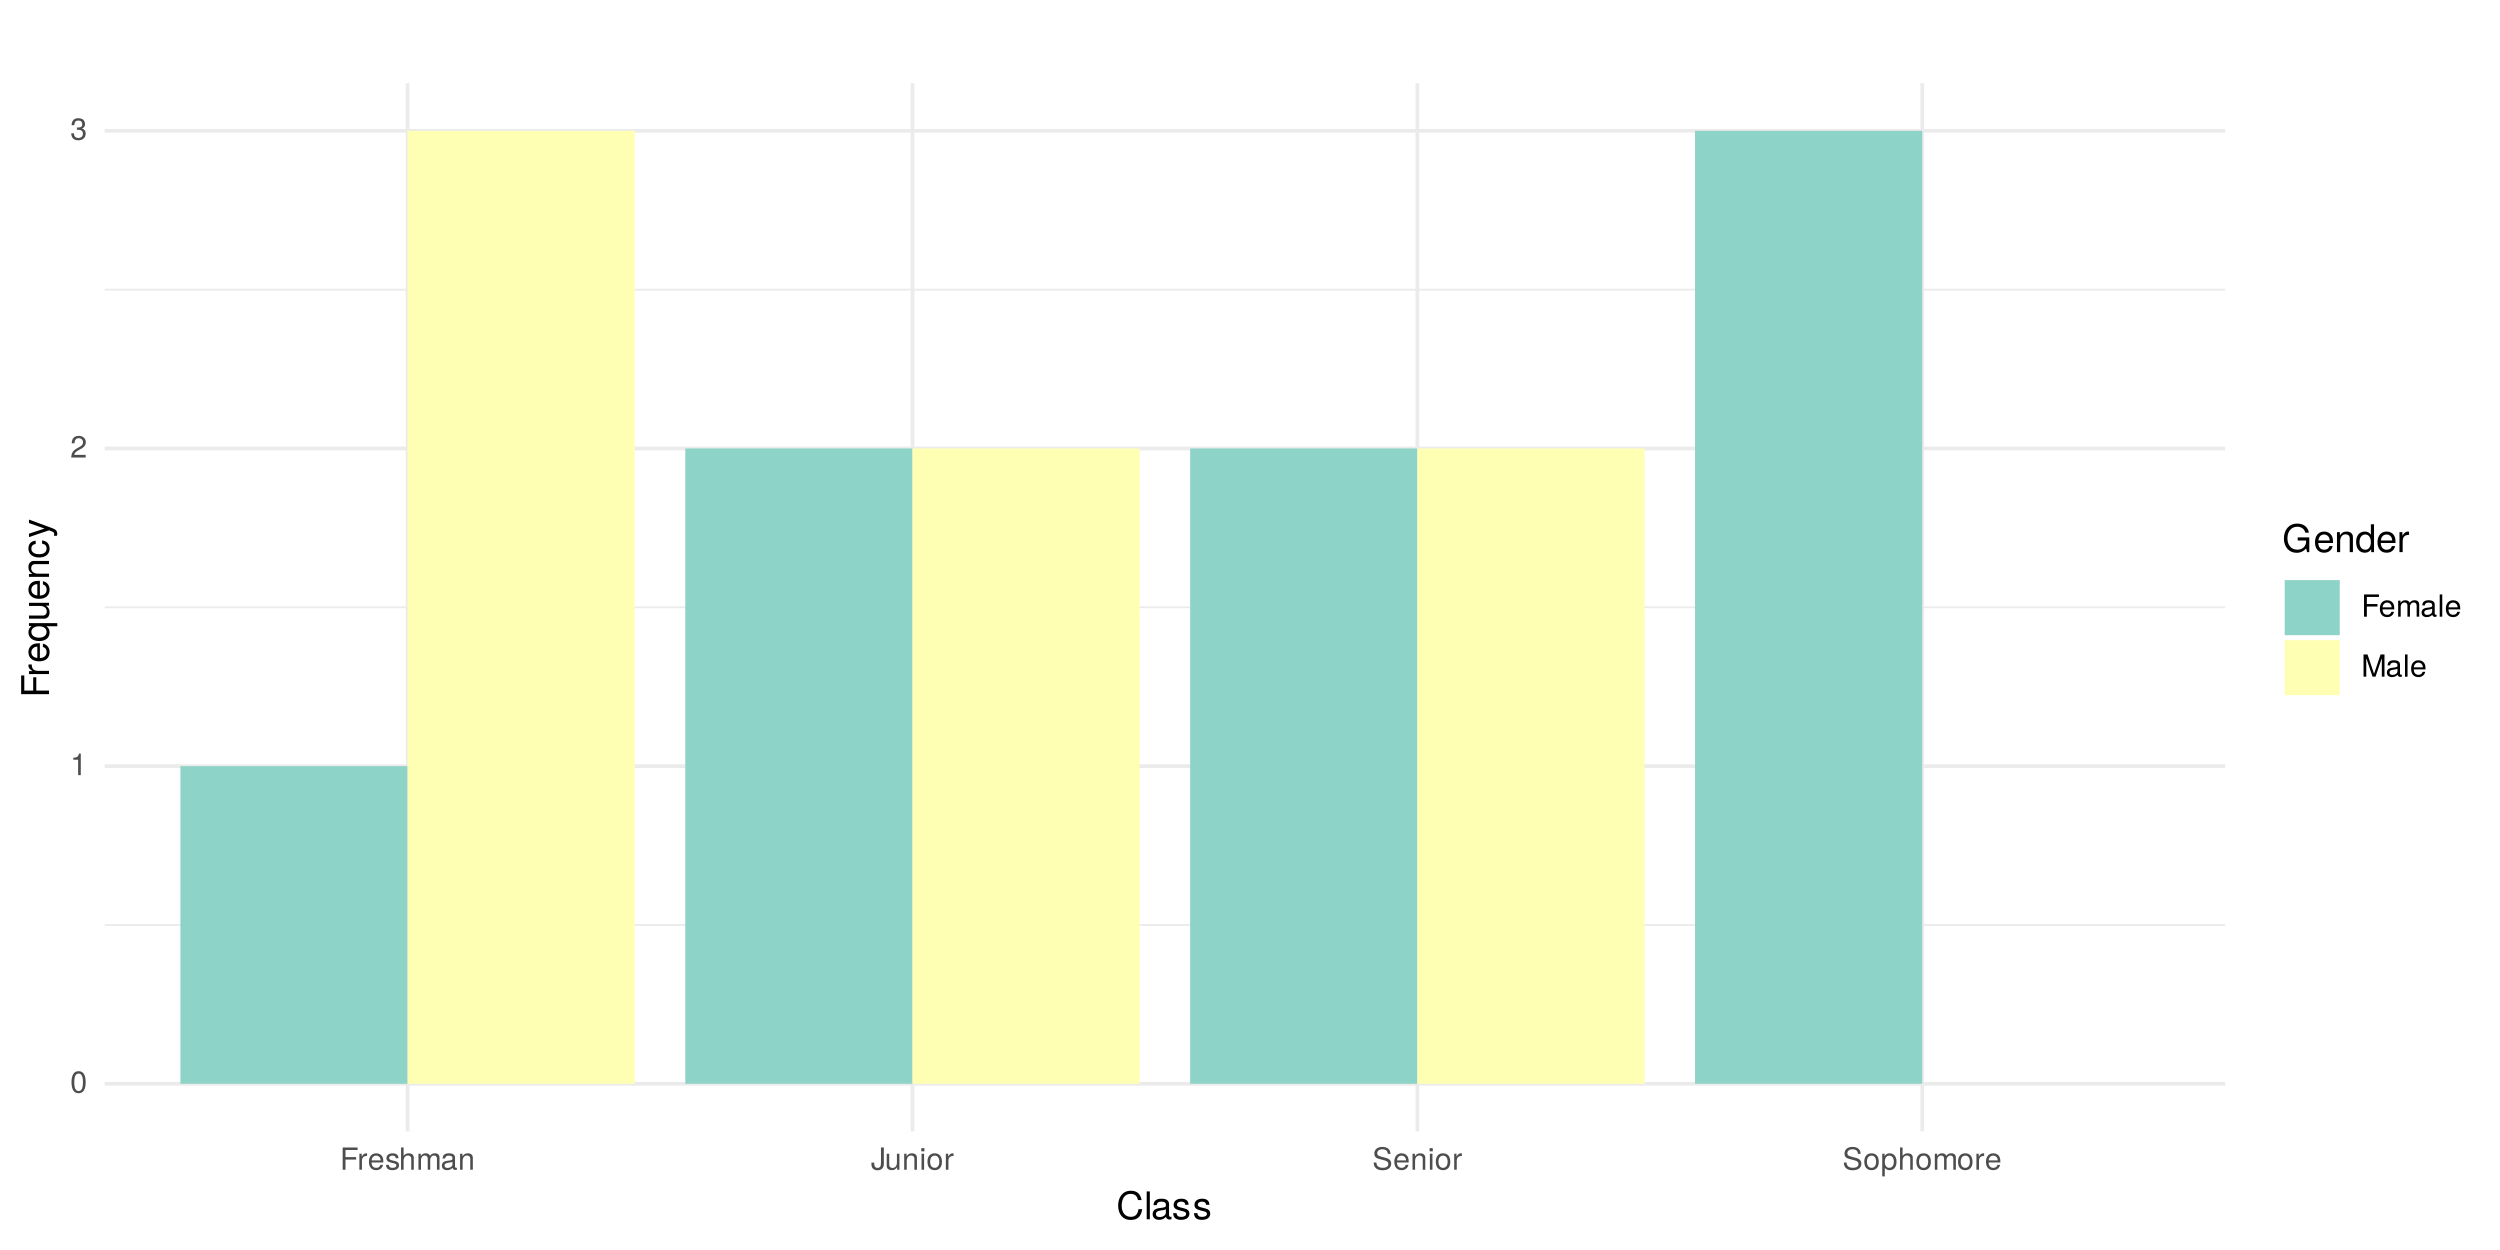
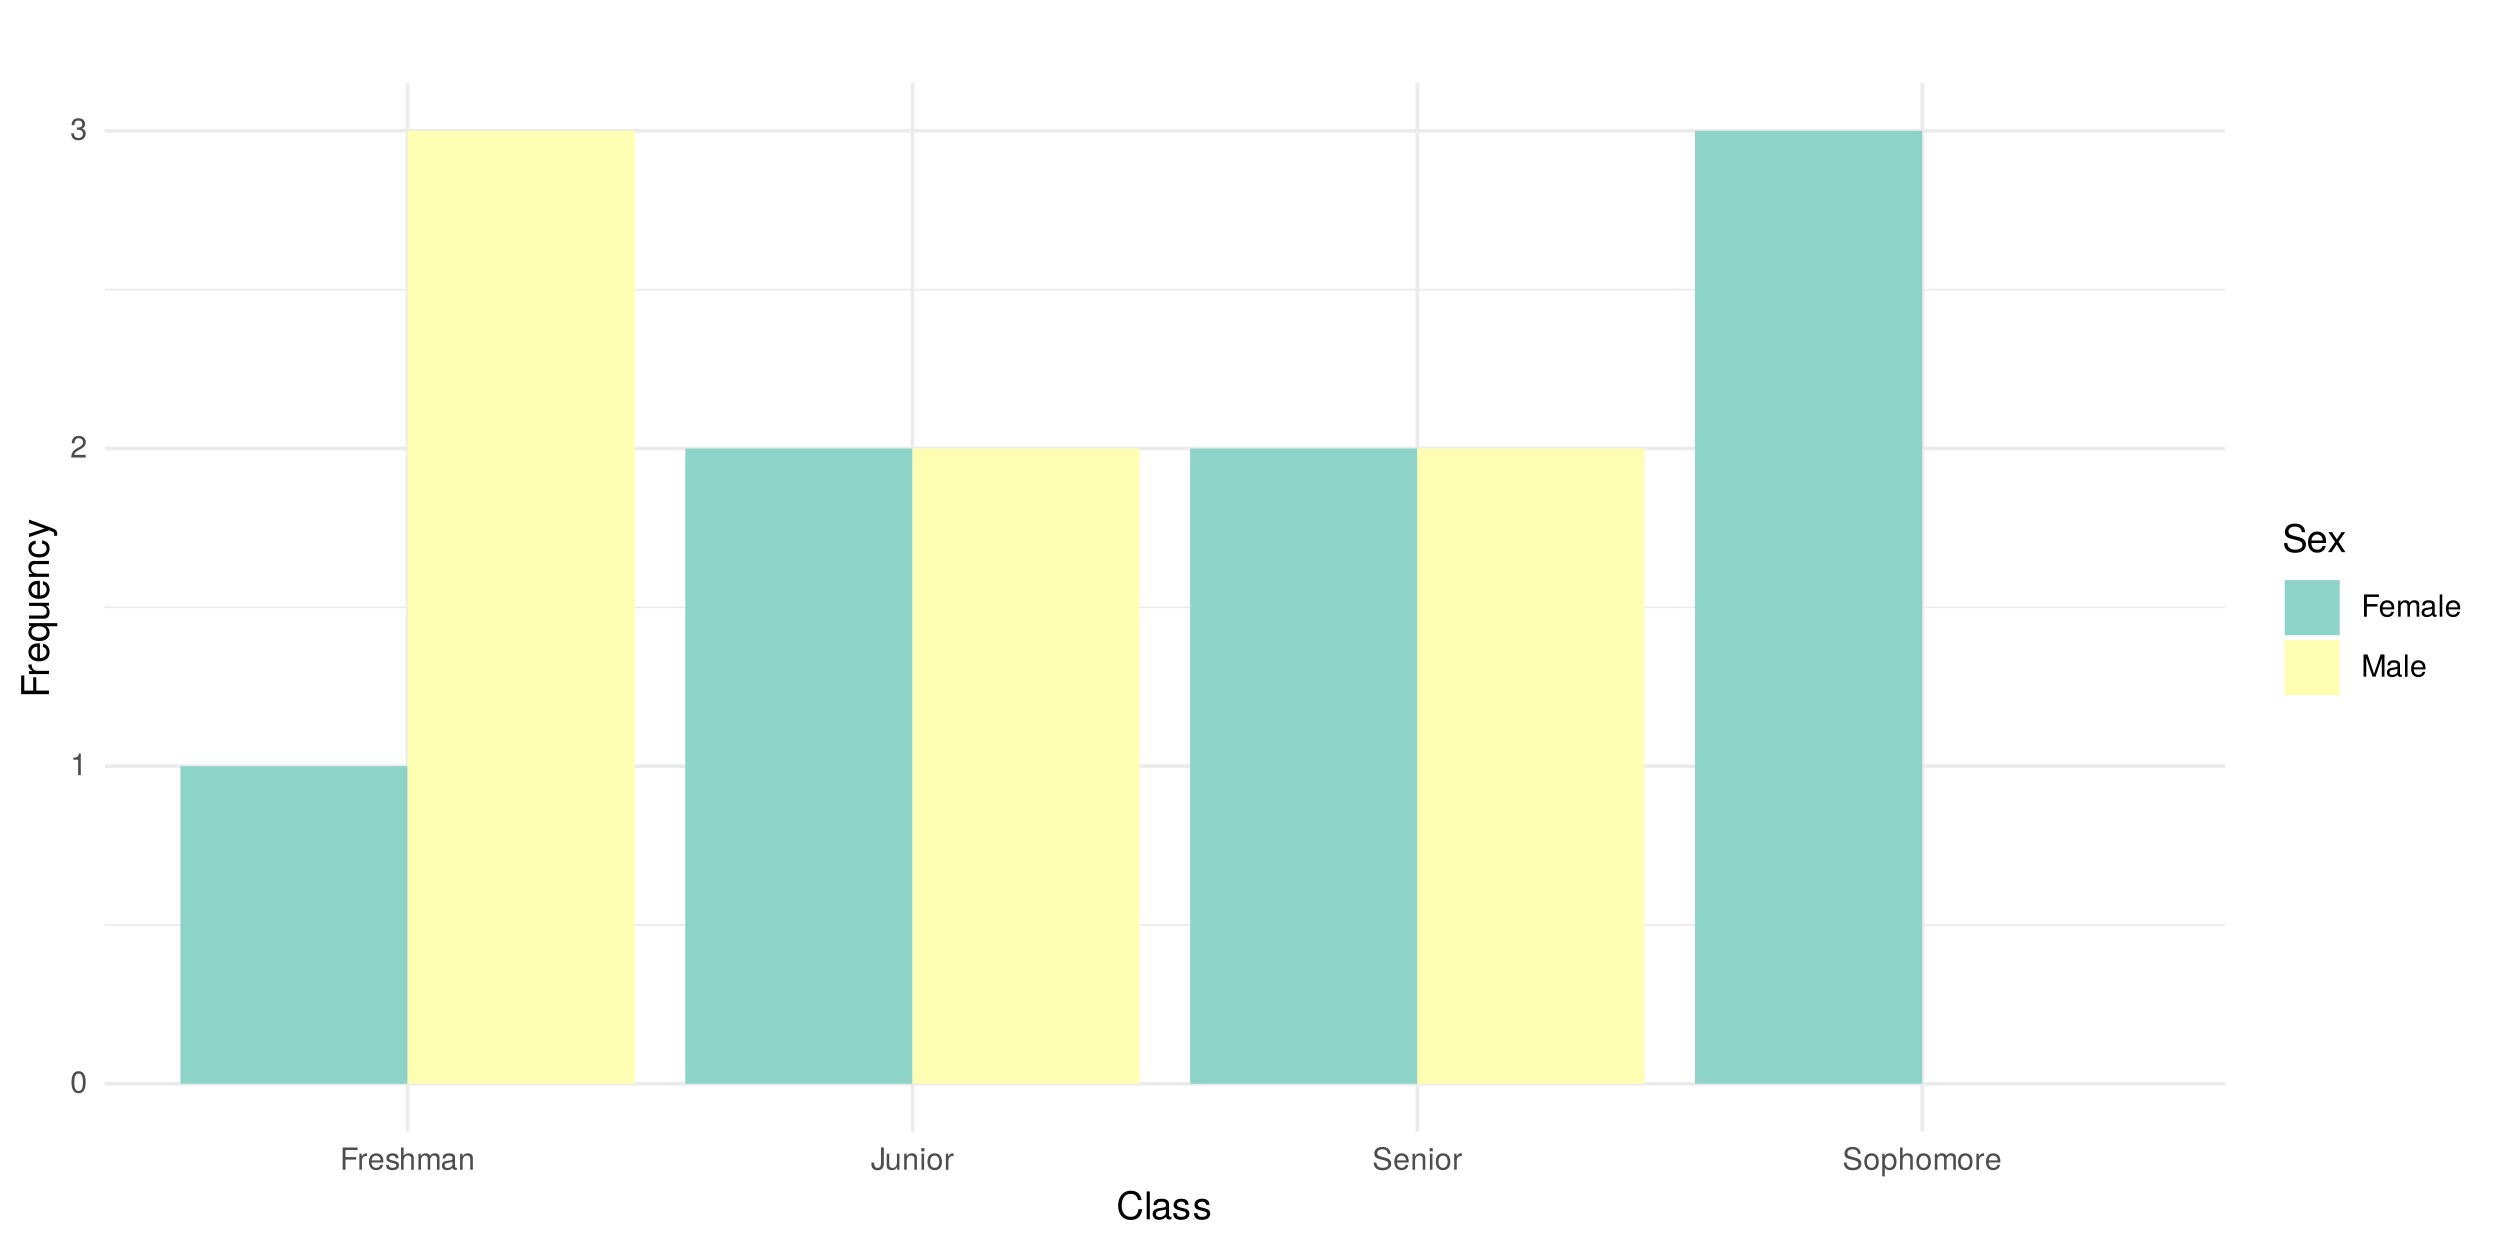
<svg xmlns="http://www.w3.org/2000/svg" xmlns:xlink="http://www.w3.org/1999/xlink" width="720pt" height="360pt" viewBox="0 0 720 360">
  <defs>
    <g>
      <g id="glyph-0-0">
        <path d="M 4.453 -3 C 4.453 -5.156 3.781 -6.234 2.422 -6.234 C 1.078 -6.234 0.375 -5.141 0.375 -3.047 C 0.375 -0.953 1.078 0.125 2.422 0.125 C 3.734 0.125 4.453 -0.953 4.453 -3 Z M 3.672 -3.062 C 3.672 -1.297 3.266 -0.516 2.406 -0.516 C 1.578 -0.516 1.172 -1.344 1.172 -3.047 C 1.172 -4.75 1.578 -5.547 2.422 -5.547 C 3.25 -5.547 3.672 -4.734 3.672 -3.062 Z M 3.672 -3.062 " />
      </g>
      <g id="glyph-0-1">
        <path d="M 3.047 0 L 3.047 -6.234 L 2.547 -6.234 C 2.266 -5.281 2.094 -5.141 0.891 -5 L 0.891 -4.438 L 2.281 -4.438 L 2.281 0 Z M 3.047 0 " />
      </g>
      <g id="glyph-0-2">
        <path d="M 4.5 -4.406 C 4.5 -5.469 3.672 -6.234 2.5 -6.234 C 1.219 -6.234 0.484 -5.594 0.438 -4.078 L 1.219 -4.078 C 1.281 -5.125 1.703 -5.562 2.469 -5.562 C 3.172 -5.562 3.703 -5.062 3.703 -4.391 C 3.703 -3.891 3.406 -3.469 2.859 -3.156 L 2.047 -2.703 C 0.75 -1.969 0.375 -1.375 0.297 0 L 4.453 0 L 4.453 -0.766 L 1.172 -0.766 C 1.25 -1.281 1.531 -1.594 2.297 -2.047 L 3.172 -2.531 C 4.047 -2.984 4.5 -3.641 4.5 -4.406 Z M 4.5 -4.406 " />
      </g>
      <g id="glyph-0-3">
        <path d="M 4.453 -1.812 C 4.453 -2.562 4.141 -3.016 3.391 -3.266 C 3.969 -3.5 4.266 -3.891 4.266 -4.516 C 4.266 -5.594 3.547 -6.234 2.359 -6.234 C 1.109 -6.234 0.438 -5.547 0.406 -4.219 L 1.188 -4.219 C 1.203 -5.141 1.578 -5.562 2.375 -5.562 C 3.062 -5.562 3.469 -5.156 3.469 -4.5 C 3.469 -3.828 3.188 -3.547 1.938 -3.547 L 1.938 -2.906 L 2.359 -2.906 C 3.219 -2.906 3.656 -2.5 3.656 -1.797 C 3.656 -1.016 3.172 -0.547 2.359 -0.547 C 1.516 -0.547 1.109 -0.969 1.062 -1.875 L 0.281 -1.875 C 0.375 -0.5 1.062 0.125 2.344 0.125 C 3.625 0.125 4.453 -0.641 4.453 -1.812 Z M 4.453 -1.812 " />
      </g>
      <g id="glyph-0-4">
        <path d="M 5.094 -5.688 L 5.094 -6.406 L 0.797 -6.406 L 0.797 0 L 1.609 0 L 1.609 -2.922 L 4.672 -2.922 L 4.672 -3.641 L 1.609 -3.641 L 1.609 -5.688 Z M 5.094 -5.688 " />
      </g>
      <g id="glyph-0-5">
        <path d="M 2.828 -3.969 L 2.828 -4.719 C 2.703 -4.734 2.641 -4.734 2.547 -4.734 C 2.062 -4.734 1.703 -4.453 1.281 -3.781 L 1.281 -4.609 L 0.609 -4.609 L 0.609 0 L 1.344 0 L 1.344 -2.391 C 1.344 -3.438 1.688 -3.953 2.828 -3.969 Z M 2.828 -3.969 " />
      </g>
      <g id="glyph-0-6">
        <path d="M 4.516 -2.094 C 4.516 -2.766 4.453 -3.188 4.328 -3.531 C 4.031 -4.281 3.328 -4.734 2.469 -4.734 C 1.172 -4.734 0.359 -3.797 0.359 -2.281 C 0.359 -0.766 1.156 0.125 2.453 0.125 C 3.5 0.125 4.234 -0.469 4.422 -1.406 L 3.672 -1.406 C 3.469 -0.797 3.062 -0.547 2.469 -0.547 C 1.703 -0.547 1.141 -1.031 1.125 -2.094 Z M 3.734 -2.75 C 3.734 -2.75 3.734 -2.703 3.719 -2.688 L 1.141 -2.688 C 1.203 -3.516 1.719 -4.062 2.453 -4.062 C 3.172 -4.062 3.734 -3.469 3.734 -2.75 Z M 3.734 -2.75 " />
      </g>
      <g id="glyph-0-7">
        <path d="M 4.031 -1.297 C 4.031 -1.984 3.656 -2.328 2.734 -2.547 L 2.031 -2.703 C 1.438 -2.844 1.172 -3.047 1.172 -3.375 C 1.172 -3.797 1.562 -4.062 2.156 -4.062 C 2.75 -4.062 3.062 -3.812 3.078 -3.328 L 3.859 -3.328 C 3.844 -4.234 3.25 -4.734 2.188 -4.734 C 1.109 -4.734 0.406 -4.188 0.406 -3.328 C 0.406 -2.609 0.781 -2.266 1.875 -2 L 2.562 -1.844 C 3.062 -1.719 3.266 -1.562 3.266 -1.234 C 3.266 -0.797 2.844 -0.547 2.203 -0.547 C 1.547 -0.547 1.172 -0.703 1.078 -1.406 L 0.297 -1.406 C 0.328 -0.344 0.938 0.125 2.141 0.125 C 3.297 0.125 4.031 -0.406 4.031 -1.297 Z M 4.031 -1.297 " />
      </g>
      <g id="glyph-0-8">
        <path d="M 4.281 0 L 4.281 -3.484 C 4.281 -4.25 3.719 -4.734 2.828 -4.734 C 2.172 -4.734 1.781 -4.547 1.344 -3.969 L 1.344 -6.406 L 0.609 -6.406 L 0.609 0 L 1.344 0 L 1.344 -2.547 C 1.344 -3.484 1.844 -4.094 2.594 -4.094 C 3.109 -4.094 3.547 -3.797 3.547 -3.188 L 3.547 0 Z M 4.281 0 " />
      </g>
      <g id="glyph-0-9">
        <path d="M 6.688 0 L 6.688 -3.453 C 6.688 -4.281 6.234 -4.734 5.359 -4.734 C 4.75 -4.734 4.375 -4.562 3.953 -4.031 C 3.672 -4.531 3.312 -4.734 2.703 -4.734 C 2.094 -4.734 1.688 -4.516 1.297 -3.953 L 1.297 -4.609 L 0.625 -4.609 L 0.625 0 L 1.359 0 L 1.359 -2.891 C 1.359 -3.562 1.844 -4.094 2.438 -4.094 C 2.984 -4.094 3.297 -3.766 3.297 -3.172 L 3.297 0 L 4.016 0 L 4.016 -2.891 C 4.016 -3.562 4.516 -4.094 5.109 -4.094 C 5.641 -4.094 5.953 -3.75 5.953 -3.172 L 5.953 0 Z M 6.688 0 " />
      </g>
      <g id="glyph-0-10">
        <path d="M 4.703 -0.016 L 4.703 -0.578 C 4.625 -0.547 4.594 -0.547 4.547 -0.547 C 4.297 -0.547 4.156 -0.688 4.156 -0.922 L 4.156 -3.484 C 4.156 -4.297 3.547 -4.734 2.422 -4.734 C 1.297 -4.734 0.609 -4.312 0.578 -3.25 L 1.312 -3.25 C 1.375 -3.812 1.703 -4.062 2.391 -4.062 C 3.047 -4.062 3.422 -3.812 3.422 -3.375 L 3.422 -3.188 C 3.422 -2.875 3.234 -2.75 2.656 -2.672 C 1.625 -2.547 1.453 -2.5 1.172 -2.391 C 0.641 -2.172 0.375 -1.766 0.375 -1.203 C 0.375 -0.359 0.953 0.125 1.875 0.125 C 2.469 0.125 3.047 -0.109 3.453 -0.547 C 3.531 -0.188 3.844 0.062 4.203 0.062 C 4.359 0.062 4.469 0.047 4.703 -0.016 Z M 3.422 -1.594 C 3.422 -0.938 2.75 -0.516 2.047 -0.516 C 1.469 -0.516 1.141 -0.719 1.141 -1.219 C 1.141 -1.703 1.453 -1.906 2.25 -2.016 C 3.016 -2.125 3.172 -2.156 3.422 -2.281 Z M 3.422 -1.594 " />
      </g>
      <g id="glyph-0-11">
        <path d="M 4.281 0 L 4.281 -3.484 C 4.281 -4.25 3.719 -4.734 2.828 -4.734 C 2.141 -4.734 1.703 -4.484 1.297 -3.828 L 1.297 -4.609 L 0.609 -4.609 L 0.609 0 L 1.344 0 L 1.344 -2.547 C 1.344 -3.484 1.859 -4.094 2.609 -4.094 C 3.188 -4.094 3.547 -3.75 3.547 -3.188 L 3.547 0 Z M 4.281 0 " />
      </g>
      <g id="glyph-0-12">
        <path d="M 3.75 -1.641 L 3.75 -6.406 L 2.922 -6.406 L 2.922 -1.938 C 2.922 -0.891 2.562 -0.531 1.938 -0.531 C 1.328 -0.531 0.984 -0.938 0.984 -1.688 L 0.984 -2.062 L 0.172 -2.062 L 0.172 -1.547 C 0.172 -0.5 0.812 0.156 1.938 0.156 C 3.047 0.156 3.75 -0.531 3.75 -1.641 Z M 3.75 -1.641 " />
      </g>
      <g id="glyph-0-13">
        <path d="M 4.234 0 L 4.234 -4.609 L 3.516 -4.609 L 3.516 -2.062 C 3.516 -1.125 3.016 -0.516 2.25 -0.516 C 1.672 -0.516 1.297 -0.859 1.297 -1.422 L 1.297 -4.609 L 0.578 -4.609 L 0.578 -1.125 C 0.578 -0.359 1.141 0.125 2.047 0.125 C 2.719 0.125 3.156 -0.109 3.578 -0.719 L 3.578 0 Z M 4.234 0 " />
      </g>
      <g id="glyph-0-14">
        <path d="M 1.344 0 L 1.344 -4.609 L 0.609 -4.609 L 0.609 0 Z M 1.438 -5.297 L 1.438 -6.219 L 0.531 -6.219 L 0.531 -5.297 Z M 1.438 -5.297 " />
      </g>
      <g id="glyph-0-15">
        <path d="M 4.484 -2.266 C 4.484 -3.859 3.719 -4.734 2.391 -4.734 C 1.094 -4.734 0.312 -3.859 0.312 -2.312 C 0.312 -0.75 1.094 0.125 2.406 0.125 C 3.688 0.125 4.484 -0.75 4.484 -2.266 Z M 3.719 -2.281 C 3.719 -1.203 3.203 -0.547 2.406 -0.547 C 1.578 -0.547 1.078 -1.188 1.078 -2.312 C 1.078 -3.406 1.578 -4.062 2.406 -4.062 C 3.234 -4.062 3.719 -3.422 3.719 -2.281 Z M 3.719 -2.281 " />
      </g>
      <g id="glyph-0-16">
        <path d="M 5.469 -1.766 C 5.469 -2.547 4.969 -3.125 4.094 -3.375 L 2.484 -3.797 C 1.719 -4 1.438 -4.25 1.438 -4.75 C 1.438 -5.406 2 -5.891 2.875 -5.891 C 3.891 -5.891 4.469 -5.422 4.469 -4.578 L 5.25 -4.578 C 5.25 -5.844 4.375 -6.578 2.891 -6.578 C 1.484 -6.578 0.609 -5.797 0.609 -4.641 C 0.609 -3.859 1.031 -3.359 1.875 -3.141 L 3.469 -2.719 C 4.281 -2.5 4.641 -2.188 4.641 -1.688 C 4.641 -0.969 4.109 -0.562 3.016 -0.562 C 1.797 -0.562 1.203 -1.172 1.203 -2.078 L 0.422 -2.078 C 0.422 -0.578 1.438 0.156 2.953 0.156 C 4.578 0.156 5.469 -0.609 5.469 -1.766 Z M 5.469 -1.766 " />
      </g>
      <g id="glyph-0-17">
        <path d="M 4.594 -2.266 C 4.594 -3.812 3.844 -4.734 2.625 -4.734 C 2 -4.734 1.5 -4.453 1.156 -3.922 L 1.156 -4.609 L 0.484 -4.609 L 0.484 1.922 L 1.219 1.922 L 1.219 -0.547 C 1.594 -0.078 2.031 0.125 2.625 0.125 C 3.812 0.125 4.594 -0.797 4.594 -2.266 Z M 3.828 -2.281 C 3.828 -1.234 3.297 -0.547 2.5 -0.547 C 1.719 -0.547 1.219 -1.188 1.219 -2.266 C 1.219 -3.359 1.719 -4.062 2.5 -4.062 C 3.312 -4.062 3.828 -3.375 3.828 -2.281 Z M 3.828 -2.281 " />
      </g>
      <g id="glyph-0-18">
        <path d="M 1.328 0 L 1.328 -6.406 L 0.594 -6.406 L 0.594 0 Z M 1.328 0 " />
      </g>
      <g id="glyph-0-19">
        <path d="M 6.688 0 L 6.688 -6.406 L 5.562 -6.406 L 3.688 -0.828 L 1.797 -6.406 L 0.656 -6.406 L 0.656 0 L 1.438 0 L 1.438 -5.375 L 3.25 0 L 4.109 0 L 5.922 -5.375 L 5.922 0 Z M 6.688 0 " />
      </g>
      <g id="glyph-1-0">
        <path d="M 7.453 -2.922 L 6.391 -2.922 C 6.156 -1.406 5.516 -0.703 4.156 -0.703 C 2.562 -0.703 1.547 -1.922 1.547 -3.922 C 1.547 -5.984 2.516 -7.312 4.062 -7.312 C 5.328 -7.312 5.984 -6.75 6.234 -5.531 L 7.281 -5.531 C 6.969 -7.297 5.953 -8.219 4.188 -8.219 C 1.766 -8.219 0.531 -6.266 0.531 -3.922 C 0.531 -1.578 1.797 0.203 4.141 0.203 C 6.109 0.203 7.203 -0.844 7.453 -2.922 Z M 7.453 -2.922 " />
      </g>
      <g id="glyph-1-1">
        <path d="M 1.656 0 L 1.656 -8.016 L 0.75 -8.016 L 0.75 0 Z M 1.656 0 " />
      </g>
      <g id="glyph-1-2">
        <path d="M 5.891 -0.016 L 5.891 -0.719 C 5.781 -0.688 5.734 -0.688 5.688 -0.688 C 5.375 -0.688 5.188 -0.859 5.188 -1.141 L 5.188 -4.359 C 5.188 -5.375 4.438 -5.922 3.031 -5.922 C 1.625 -5.922 0.766 -5.391 0.719 -4.062 L 1.641 -4.062 C 1.719 -4.766 2.141 -5.078 2.984 -5.078 C 3.812 -5.078 4.281 -4.781 4.281 -4.219 L 4.281 -3.984 C 4.281 -3.594 4.047 -3.438 3.328 -3.344 C 2.031 -3.172 1.828 -3.141 1.469 -2.984 C 0.797 -2.719 0.469 -2.203 0.469 -1.5 C 0.469 -0.453 1.188 0.172 2.359 0.172 C 3.094 0.172 3.812 -0.141 4.312 -0.688 C 4.406 -0.234 4.812 0.078 5.266 0.078 C 5.438 0.078 5.594 0.062 5.891 -0.016 Z M 4.281 -1.984 C 4.281 -1.172 3.438 -0.641 2.547 -0.641 C 1.844 -0.641 1.422 -0.891 1.422 -1.516 C 1.422 -2.125 1.828 -2.391 2.812 -2.531 C 3.766 -2.656 3.969 -2.703 4.281 -2.844 Z M 4.281 -1.984 " />
      </g>
      <g id="glyph-1-3">
        <path d="M 5.047 -1.609 C 5.047 -2.469 4.562 -2.906 3.422 -3.172 L 2.547 -3.391 C 1.797 -3.562 1.469 -3.812 1.469 -4.219 C 1.469 -4.734 1.953 -5.078 2.688 -5.078 C 3.438 -5.078 3.828 -4.766 3.844 -4.156 L 4.812 -4.156 C 4.812 -5.297 4.062 -5.922 2.734 -5.922 C 1.391 -5.922 0.516 -5.234 0.516 -4.172 C 0.516 -3.266 0.984 -2.844 2.344 -2.516 L 3.203 -2.297 C 3.844 -2.141 4.094 -1.953 4.094 -1.547 C 4.094 -1 3.547 -0.688 2.75 -0.688 C 1.922 -0.688 1.469 -0.875 1.344 -1.766 L 0.375 -1.766 C 0.422 -0.422 1.172 0.172 2.672 0.172 C 4.125 0.172 5.047 -0.5 5.047 -1.609 Z M 5.047 -1.609 " />
      </g>
      <g id="glyph-1-4">
-         <path d="M 7.797 0 L 7.797 -4.234 L 4.453 -4.234 L 4.453 -3.328 L 6.891 -3.328 L 6.891 -3.109 C 6.891 -1.688 5.844 -0.703 4.375 -0.703 C 2.562 -0.703 1.5 -2.031 1.5 -3.984 C 1.5 -5.953 2.625 -7.312 4.328 -7.312 C 5.547 -7.312 6.422 -6.625 6.641 -5.594 L 7.688 -5.594 C 7.406 -7.219 6.172 -8.219 4.328 -8.219 C 1.875 -8.219 0.484 -6.328 0.484 -3.922 C 0.484 -1.469 1.984 0.203 4.156 0.203 C 5.25 0.203 6.109 -0.188 6.891 -1.062 L 7.156 0 Z M 7.797 0 " />
+         <path d="M 6.828 -2.203 C 6.828 -3.188 6.219 -3.922 5.125 -4.219 L 3.109 -4.75 C 2.141 -5 1.797 -5.328 1.797 -5.938 C 1.797 -6.75 2.516 -7.359 3.594 -7.359 C 4.859 -7.359 5.594 -6.781 5.594 -5.734 L 6.562 -5.734 C 6.562 -7.297 5.469 -8.219 3.625 -8.219 C 1.859 -8.219 0.766 -7.25 0.766 -5.797 C 0.766 -4.812 1.281 -4.203 2.344 -3.922 L 4.328 -3.406 C 5.344 -3.141 5.812 -2.734 5.812 -2.094 C 5.812 -1.219 5.141 -0.703 3.766 -0.703 C 2.25 -0.703 1.5 -1.469 1.5 -2.609 L 0.531 -2.609 C 0.531 -0.719 1.797 0.203 3.703 0.203 C 5.734 0.203 6.828 -0.766 6.828 -2.203 Z M 6.828 -2.203 " />
      </g>
      <g id="glyph-1-5">
        <path d="M 5.641 -2.625 C 5.641 -3.453 5.578 -3.984 5.406 -4.406 C 5.031 -5.359 4.156 -5.922 3.078 -5.922 C 1.469 -5.922 0.438 -4.734 0.438 -2.844 C 0.438 -0.953 1.438 0.172 3.062 0.172 C 4.375 0.172 5.297 -0.578 5.516 -1.75 L 4.594 -1.75 C 4.344 -0.984 3.828 -0.688 3.094 -0.688 C 2.141 -0.688 1.422 -1.297 1.391 -2.625 Z M 4.656 -3.438 C 4.656 -3.438 4.656 -3.391 4.656 -3.359 L 1.422 -3.359 C 1.5 -4.391 2.141 -5.078 3.062 -5.078 C 3.969 -5.078 4.656 -4.328 4.656 -3.438 Z M 4.656 -3.438 " />
      </g>
      <g id="glyph-1-6">
-         <path d="M 5.359 0 L 5.359 -4.359 C 5.359 -5.312 4.641 -5.922 3.531 -5.922 C 2.672 -5.922 2.125 -5.594 1.609 -4.797 L 1.609 -5.766 L 0.766 -5.766 L 0.766 0 L 1.688 0 L 1.688 -3.172 C 1.688 -4.359 2.328 -5.125 3.25 -5.125 C 3.984 -5.125 4.438 -4.688 4.438 -4 L 4.438 0 Z M 5.359 0 " />
-       </g>
-       <g id="glyph-1-7">
-         <path d="M 5.438 0 L 5.438 -8.016 L 4.531 -8.016 L 4.531 -5.031 C 4.141 -5.625 3.531 -5.922 2.766 -5.922 C 1.266 -5.922 0.281 -4.781 0.281 -2.938 C 0.281 -0.984 1.25 0.172 2.797 0.172 C 3.594 0.172 4.141 -0.125 4.625 -0.844 L 4.625 0 Z M 4.531 -2.859 C 4.531 -1.531 3.891 -0.688 2.922 -0.688 C 1.906 -0.688 1.25 -1.547 1.25 -2.875 C 1.25 -4.219 1.906 -5.078 2.922 -5.078 C 3.906 -5.078 4.531 -4.188 4.531 -2.859 Z M 4.531 -2.859 " />
-       </g>
-       <g id="glyph-1-8">
-         <path d="M 3.531 -4.969 L 3.531 -5.891 C 3.375 -5.922 3.297 -5.922 3.172 -5.922 C 2.578 -5.922 2.141 -5.578 1.609 -4.719 L 1.609 -5.766 L 0.766 -5.766 L 0.766 0 L 1.688 0 L 1.688 -2.984 C 1.688 -4.297 2.109 -4.938 3.531 -4.969 Z M 3.531 -4.969 " />
+         <path d="M 5.203 0 L 3.219 -2.984 L 5.141 -5.766 L 4.109 -5.766 L 2.734 -3.672 L 1.344 -5.766 L 0.297 -5.766 L 2.219 -2.938 L 0.188 0 L 1.234 0 L 2.688 -2.219 L 4.141 0 Z M 5.203 0 " />
      </g>
      <g id="glyph-2-0">
        <path d="M -7.109 -6.375 L -8.016 -6.375 L -8.016 -0.984 L 0 -0.984 L 0 -2.016 L -3.656 -2.016 L -3.656 -5.844 L -4.547 -5.844 L -4.547 -2.016 L -7.109 -2.016 Z M -7.109 -6.375 " />
      </g>
      <g id="glyph-2-1">
        <path d="M -4.969 -3.531 L -5.891 -3.531 C -5.922 -3.375 -5.922 -3.297 -5.922 -3.172 C -5.922 -2.578 -5.578 -2.141 -4.719 -1.609 L -5.766 -1.609 L -5.766 -0.766 L 0 -0.766 L 0 -1.688 L -2.984 -1.688 C -4.297 -1.688 -4.938 -2.109 -4.969 -3.531 Z M -4.969 -3.531 " />
      </g>
      <g id="glyph-2-2">
        <path d="M -2.625 -5.641 C -3.453 -5.641 -3.984 -5.578 -4.406 -5.406 C -5.359 -5.031 -5.922 -4.156 -5.922 -3.078 C -5.922 -1.469 -4.734 -0.438 -2.844 -0.438 C -0.953 -0.438 0.172 -1.438 0.172 -3.062 C 0.172 -4.375 -0.578 -5.297 -1.75 -5.516 L -1.75 -4.594 C -0.984 -4.344 -0.688 -3.828 -0.688 -3.094 C -0.688 -2.141 -1.297 -1.422 -2.625 -1.391 Z M -3.438 -4.656 C -3.438 -4.656 -3.391 -4.656 -3.359 -4.656 L -3.359 -1.422 C -4.391 -1.5 -5.078 -2.141 -5.078 -3.062 C -5.078 -3.969 -4.328 -4.656 -3.438 -4.656 Z M -3.438 -4.656 " />
      </g>
      <g id="glyph-2-3">
        <path d="M 2.391 -5.438 L -5.766 -5.438 L -5.766 -4.625 L -5 -4.625 C -5.594 -4.203 -5.922 -3.547 -5.922 -2.797 C -5.922 -1.281 -4.734 -0.281 -2.812 -0.281 C -0.953 -0.281 0.172 -1.234 0.172 -2.75 C 0.172 -3.547 -0.125 -4.109 -0.75 -4.531 L 2.391 -4.531 Z M -2.844 -4.531 C -1.531 -4.531 -0.688 -3.891 -0.688 -2.922 C -0.688 -1.906 -1.547 -1.25 -2.875 -1.25 C -4.219 -1.25 -5.078 -1.906 -5.078 -2.922 C -5.078 -3.906 -4.188 -4.531 -2.844 -4.531 Z M -2.844 -4.531 " />
      </g>
      <g id="glyph-2-4">
        <path d="M 0 -5.297 L -5.766 -5.297 L -5.766 -4.391 L -2.578 -4.391 C -1.406 -4.391 -0.641 -3.766 -0.641 -2.812 C -0.641 -2.094 -1.078 -1.625 -1.766 -1.625 L -5.766 -1.625 L -5.766 -0.719 L -1.406 -0.719 C -0.453 -0.719 0.172 -1.438 0.172 -2.547 C 0.172 -3.406 -0.125 -3.938 -0.891 -4.484 L 0 -4.484 Z M 0 -5.297 " />
      </g>
      <g id="glyph-2-5">
        <path d="M 0 -5.359 L -4.359 -5.359 C -5.312 -5.359 -5.922 -4.641 -5.922 -3.531 C -5.922 -2.672 -5.594 -2.125 -4.797 -1.609 L -5.766 -1.609 L -5.766 -0.766 L 0 -0.766 L 0 -1.688 L -3.172 -1.688 C -4.359 -1.688 -5.125 -2.328 -5.125 -3.25 C -5.125 -3.984 -4.688 -4.438 -4 -4.438 L 0 -4.438 Z M 0 -5.359 " />
      </g>
      <g id="glyph-2-6">
        <path d="M -1.984 -5.25 L -1.984 -4.328 C -1.062 -4.172 -0.688 -3.703 -0.688 -2.922 C -0.688 -1.906 -1.469 -1.297 -2.828 -1.297 C -4.266 -1.297 -5.078 -1.891 -5.078 -2.891 C -5.078 -3.656 -4.625 -4.141 -3.828 -4.25 L -3.828 -5.188 C -5.234 -5.078 -5.922 -4.188 -5.922 -2.906 C -5.922 -1.359 -4.734 -0.344 -2.828 -0.344 C -0.969 -0.344 0.172 -1.328 0.172 -2.891 C 0.172 -4.266 -0.656 -5.141 -1.984 -5.25 Z M -1.984 -5.25 " />
      </g>
      <g id="glyph-2-7">
        <path d="M -5.766 -5.266 L -5.766 -4.266 L -1.281 -2.672 L -5.766 -1.203 L -5.766 -0.219 L 0.016 -2.172 L 0.938 -1.812 C 1.344 -1.656 1.5 -1.469 1.5 -1.078 C 1.5 -0.953 1.469 -0.797 1.438 -0.594 L 2.25 -0.594 C 2.359 -0.781 2.391 -0.969 2.391 -1.203 C 2.391 -1.859 2.031 -2.391 1.203 -2.688 Z M -5.766 -5.266 " />
      </g>
    </g>
    <clipPath id="clip-0">
      <path clip-rule="nonzero" d="M 30.152 266 L 640.844 266 L 640.844 267 L 30.152 267 Z M 30.152 266 " />
    </clipPath>
    <clipPath id="clip-1">
      <path clip-rule="nonzero" d="M 30.152 174 L 640.844 174 L 640.844 176 L 30.152 176 Z M 30.152 174 " />
    </clipPath>
    <clipPath id="clip-2">
      <path clip-rule="nonzero" d="M 30.152 83 L 640.844 83 L 640.844 84 L 30.152 84 Z M 30.152 83 " />
    </clipPath>
    <clipPath id="clip-3">
      <path clip-rule="nonzero" d="M 30.152 311 L 640.844 311 L 640.844 313 L 30.152 313 Z M 30.152 311 " />
    </clipPath>
    <clipPath id="clip-4">
      <path clip-rule="nonzero" d="M 30.152 220 L 640.844 220 L 640.844 222 L 30.152 222 Z M 30.152 220 " />
    </clipPath>
    <clipPath id="clip-5">
      <path clip-rule="nonzero" d="M 30.152 128 L 640.844 128 L 640.844 130 L 30.152 130 Z M 30.152 128 " />
    </clipPath>
    <clipPath id="clip-6">
      <path clip-rule="nonzero" d="M 30.152 37 L 640.844 37 L 640.844 39 L 30.152 39 Z M 30.152 37 " />
    </clipPath>
    <clipPath id="clip-7">
      <path clip-rule="nonzero" d="M 116 23.957 L 118 23.957 L 118 325.848 L 116 325.848 Z M 116 23.957 " />
    </clipPath>
    <clipPath id="clip-8">
      <path clip-rule="nonzero" d="M 262 23.957 L 264 23.957 L 264 325.848 L 262 325.848 Z M 262 23.957 " />
    </clipPath>
    <clipPath id="clip-9">
      <path clip-rule="nonzero" d="M 407 23.957 L 409 23.957 L 409 325.848 L 407 325.848 Z M 407 23.957 " />
    </clipPath>
    <clipPath id="clip-10">
      <path clip-rule="nonzero" d="M 553 23.957 L 555 23.957 L 555 325.848 L 553 325.848 Z M 553 23.957 " />
    </clipPath>
  </defs>
  <rect x="-72" y="-36" width="864" height="432" fill="rgb(100%, 100%, 100%)" fill-opacity="1" />
  <rect x="-72" y="-36" width="864" height="432" fill="rgb(100%, 100%, 100%)" fill-opacity="1" />
  <g clip-path="url(#clip-0)">
    <path fill="none" stroke-width="0.533" stroke-linecap="butt" stroke-linejoin="round" stroke="rgb(92.157%, 92.157%, 92.157%)" stroke-opacity="1" stroke-miterlimit="10" d="M 30.152 266.387 L 640.844 266.387 " />
  </g>
  <g clip-path="url(#clip-1)">
    <path fill="none" stroke-width="0.533" stroke-linecap="butt" stroke-linejoin="round" stroke="rgb(92.157%, 92.157%, 92.157%)" stroke-opacity="1" stroke-miterlimit="10" d="M 30.152 174.902 L 640.844 174.902 " />
  </g>
  <g clip-path="url(#clip-2)">
    <path fill="none" stroke-width="0.533" stroke-linecap="butt" stroke-linejoin="round" stroke="rgb(92.157%, 92.157%, 92.157%)" stroke-opacity="1" stroke-miterlimit="10" d="M 30.152 83.422 L 640.844 83.422 " />
  </g>
  <g clip-path="url(#clip-3)">
    <path fill="none" stroke-width="1.067" stroke-linecap="butt" stroke-linejoin="round" stroke="rgb(92.157%, 92.157%, 92.157%)" stroke-opacity="1" stroke-miterlimit="10" d="M 30.152 312.129 L 640.844 312.129 " />
  </g>
  <g clip-path="url(#clip-4)">
    <path fill="none" stroke-width="1.067" stroke-linecap="butt" stroke-linejoin="round" stroke="rgb(92.157%, 92.157%, 92.157%)" stroke-opacity="1" stroke-miterlimit="10" d="M 30.152 220.645 L 640.844 220.645 " />
  </g>
  <g clip-path="url(#clip-5)">
    <path fill="none" stroke-width="1.067" stroke-linecap="butt" stroke-linejoin="round" stroke="rgb(92.157%, 92.157%, 92.157%)" stroke-opacity="1" stroke-miterlimit="10" d="M 30.152 129.164 L 640.844 129.164 " />
  </g>
  <g clip-path="url(#clip-6)">
    <path fill="none" stroke-width="1.067" stroke-linecap="butt" stroke-linejoin="round" stroke="rgb(92.157%, 92.157%, 92.157%)" stroke-opacity="1" stroke-miterlimit="10" d="M 30.152 37.68 L 640.844 37.68 " />
  </g>
  <g clip-path="url(#clip-7)">
    <path fill="none" stroke-width="1.067" stroke-linecap="butt" stroke-linejoin="round" stroke="rgb(92.157%, 92.157%, 92.157%)" stroke-opacity="1" stroke-miterlimit="10" d="M 117.391 325.848 L 117.391 23.957 " />
  </g>
  <g clip-path="url(#clip-8)">
    <path fill="none" stroke-width="1.067" stroke-linecap="butt" stroke-linejoin="round" stroke="rgb(92.157%, 92.157%, 92.157%)" stroke-opacity="1" stroke-miterlimit="10" d="M 262.797 325.848 L 262.797 23.957 " />
  </g>
  <g clip-path="url(#clip-9)">
    <path fill="none" stroke-width="1.067" stroke-linecap="butt" stroke-linejoin="round" stroke="rgb(92.157%, 92.157%, 92.157%)" stroke-opacity="1" stroke-miterlimit="10" d="M 408.199 325.848 L 408.199 23.957 " />
  </g>
  <g clip-path="url(#clip-10)">
    <path fill="none" stroke-width="1.067" stroke-linecap="butt" stroke-linejoin="round" stroke="rgb(92.157%, 92.157%, 92.157%)" stroke-opacity="1" stroke-miterlimit="10" d="M 553.602 325.848 L 553.602 23.957 " />
  </g>
  <path fill-rule="nonzero" fill="rgb(55.294%, 82.745%, 78.039%)" fill-opacity="1" d="M 51.961 312.129 L 117.391 312.129 L 117.391 220.648 L 51.961 220.648 Z M 51.961 312.129 " />
  <path fill-rule="nonzero" fill="rgb(55.294%, 82.745%, 78.039%)" fill-opacity="1" d="M 197.363 312.129 L 262.793 312.129 L 262.793 129.164 L 197.363 129.164 Z M 197.363 312.129 " />
  <path fill-rule="nonzero" fill="rgb(55.294%, 82.745%, 78.039%)" fill-opacity="1" d="M 342.766 312.129 L 408.195 312.129 L 408.195 129.164 L 342.766 129.164 Z M 342.766 312.129 " />
  <path fill-rule="nonzero" fill="rgb(55.294%, 82.745%, 78.039%)" fill-opacity="1" d="M 488.172 312.129 L 553.602 312.129 L 553.602 37.684 L 488.172 37.684 Z M 488.172 312.129 " />
  <path fill-rule="nonzero" fill="rgb(100%, 100%, 70.196%)" fill-opacity="1" d="M 117.391 312.129 L 182.82 312.129 L 182.82 37.684 L 117.391 37.684 Z M 117.391 312.129 " />
  <path fill-rule="nonzero" fill="rgb(100%, 100%, 70.196%)" fill-opacity="1" d="M 262.797 312.129 L 328.227 312.129 L 328.227 129.164 L 262.797 129.164 Z M 262.797 312.129 " />
  <path fill-rule="nonzero" fill="rgb(100%, 100%, 70.196%)" fill-opacity="1" d="M 408.199 312.129 L 473.629 312.129 L 473.629 129.164 L 408.199 129.164 Z M 408.199 312.129 " />
  <g fill="rgb(30.196%, 30.196%, 30.196%)" fill-opacity="1">
    <use xlink:href="#glyph-0-0" x="20.219" y="314.731" />
  </g>
  <g fill="rgb(30.196%, 30.196%, 30.196%)" fill-opacity="1">
    <use xlink:href="#glyph-0-1" x="20.219" y="223.247" />
  </g>
  <g fill="rgb(30.196%, 30.196%, 30.196%)" fill-opacity="1">
    <use xlink:href="#glyph-0-2" x="20.219" y="131.767" />
  </g>
  <g fill="rgb(30.196%, 30.196%, 30.196%)" fill-opacity="1">
    <use xlink:href="#glyph-0-3" x="20.219" y="40.282" />
  </g>
  <g fill="rgb(30.196%, 30.196%, 30.196%)" fill-opacity="1">
    <use xlink:href="#glyph-0-4" x="97.891" y="336.884" />
    <use xlink:href="#glyph-0-5" x="102.891" y="336.884" />
    <use xlink:href="#glyph-0-6" x="105.891" y="336.884" />
    <use xlink:href="#glyph-0-7" x="110.891" y="336.884" />
    <use xlink:href="#glyph-0-8" x="114.891" y="336.884" />
    <use xlink:href="#glyph-0-9" x="119.891" y="336.884" />
    <use xlink:href="#glyph-0-10" x="126.891" y="336.884" />
    <use xlink:href="#glyph-0-11" x="131.891" y="336.884" />
  </g>
  <g fill="rgb(30.196%, 30.196%, 30.196%)" fill-opacity="1">
    <use xlink:href="#glyph-0-12" x="250.797" y="336.884" />
    <use xlink:href="#glyph-0-13" x="254.797" y="336.884" />
    <use xlink:href="#glyph-0-11" x="259.797" y="336.884" />
    <use xlink:href="#glyph-0-14" x="264.797" y="336.884" />
    <use xlink:href="#glyph-0-15" x="266.797" y="336.884" />
    <use xlink:href="#glyph-0-5" x="271.797" y="336.884" />
  </g>
  <g fill="rgb(30.196%, 30.196%, 30.196%)" fill-opacity="1">
    <use xlink:href="#glyph-0-16" x="395.199" y="336.884" />
    <use xlink:href="#glyph-0-6" x="401.199" y="336.884" />
    <use xlink:href="#glyph-0-11" x="406.199" y="336.884" />
    <use xlink:href="#glyph-0-14" x="411.199" y="336.884" />
    <use xlink:href="#glyph-0-15" x="413.199" y="336.884" />
    <use xlink:href="#glyph-0-5" x="418.199" y="336.884" />
  </g>
  <g fill="rgb(30.196%, 30.196%, 30.196%)" fill-opacity="1">
    <use xlink:href="#glyph-0-16" x="530.602" y="336.884" />
    <use xlink:href="#glyph-0-15" x="536.602" y="336.884" />
    <use xlink:href="#glyph-0-17" x="541.602" y="336.884" />
    <use xlink:href="#glyph-0-8" x="546.602" y="336.884" />
    <use xlink:href="#glyph-0-15" x="551.602" y="336.884" />
    <use xlink:href="#glyph-0-9" x="556.602" y="336.884" />
    <use xlink:href="#glyph-0-15" x="563.602" y="336.884" />
    <use xlink:href="#glyph-0-5" x="568.602" y="336.884" />
    <use xlink:href="#glyph-0-6" x="571.602" y="336.884" />
  </g>
  <g fill="rgb(0%, 0%, 0%)" fill-opacity="1">
    <use xlink:href="#glyph-1-0" x="321.496" y="351.147" />
    <use xlink:href="#glyph-1-1" x="329.496" y="351.147" />
    <use xlink:href="#glyph-1-2" x="331.496" y="351.147" />
    <use xlink:href="#glyph-1-3" x="337.496" y="351.147" />
    <use xlink:href="#glyph-1-3" x="343.496" y="351.147" />
  </g>
  <g fill="rgb(0%, 0%, 0%)" fill-opacity="1">
    <use xlink:href="#glyph-2-0" x="14.108" y="200.902" />
    <use xlink:href="#glyph-2-1" x="14.108" y="194.902" />
    <use xlink:href="#glyph-2-2" x="14.108" y="190.902" />
    <use xlink:href="#glyph-2-3" x="14.108" y="184.902" />
    <use xlink:href="#glyph-2-4" x="14.108" y="178.902" />
    <use xlink:href="#glyph-2-2" x="14.108" y="172.902" />
    <use xlink:href="#glyph-2-5" x="14.108" y="166.902" />
    <use xlink:href="#glyph-2-6" x="14.108" y="160.902" />
    <use xlink:href="#glyph-2-7" x="14.108" y="154.902" />
  </g>
  <g fill="rgb(0%, 0%, 0%)" fill-opacity="1">
    <use xlink:href="#glyph-1-4" x="657.281" y="159.011" />
-     <use xlink:href="#glyph-1-5" x="666.281" y="159.011" />
-     <use xlink:href="#glyph-1-6" x="672.281" y="159.011" />
-     <use xlink:href="#glyph-1-7" x="678.281" y="159.011" />
-     <use xlink:href="#glyph-1-5" x="684.281" y="159.011" />
-     <use xlink:href="#glyph-1-8" x="690.281" y="159.011" />
+     <use xlink:href="#glyph-1-5" x="664.281" y="159.011" />
+     <use xlink:href="#glyph-1-6" x="670.281" y="159.011" />
  </g>
  <path fill-rule="nonzero" fill="rgb(55.294%, 82.745%, 78.039%)" fill-opacity="1" d="M 657.992 182.934 L 673.855 182.934 L 673.855 167.07 L 657.992 167.07 Z M 657.992 182.934 " />
  <path fill-rule="nonzero" fill="rgb(100%, 100%, 70.196%)" fill-opacity="1" d="M 657.992 200.215 L 673.855 200.215 L 673.855 184.352 L 657.992 184.352 Z M 657.992 200.215 " />
  <g fill="rgb(0%, 0%, 0%)" fill-opacity="1">
    <use xlink:href="#glyph-0-4" x="680.043" y="177.606" />
    <use xlink:href="#glyph-0-6" x="685.043" y="177.606" />
    <use xlink:href="#glyph-0-9" x="690.043" y="177.606" />
    <use xlink:href="#glyph-0-10" x="697.043" y="177.606" />
    <use xlink:href="#glyph-0-18" x="702.043" y="177.606" />
    <use xlink:href="#glyph-0-6" x="704.043" y="177.606" />
  </g>
  <g fill="rgb(0%, 0%, 0%)" fill-opacity="1">
    <use xlink:href="#glyph-0-19" x="680.043" y="194.888" />
    <use xlink:href="#glyph-0-10" x="687.043" y="194.888" />
    <use xlink:href="#glyph-0-18" x="692.043" y="194.888" />
    <use xlink:href="#glyph-0-6" x="694.043" y="194.888" />
  </g>
</svg>
